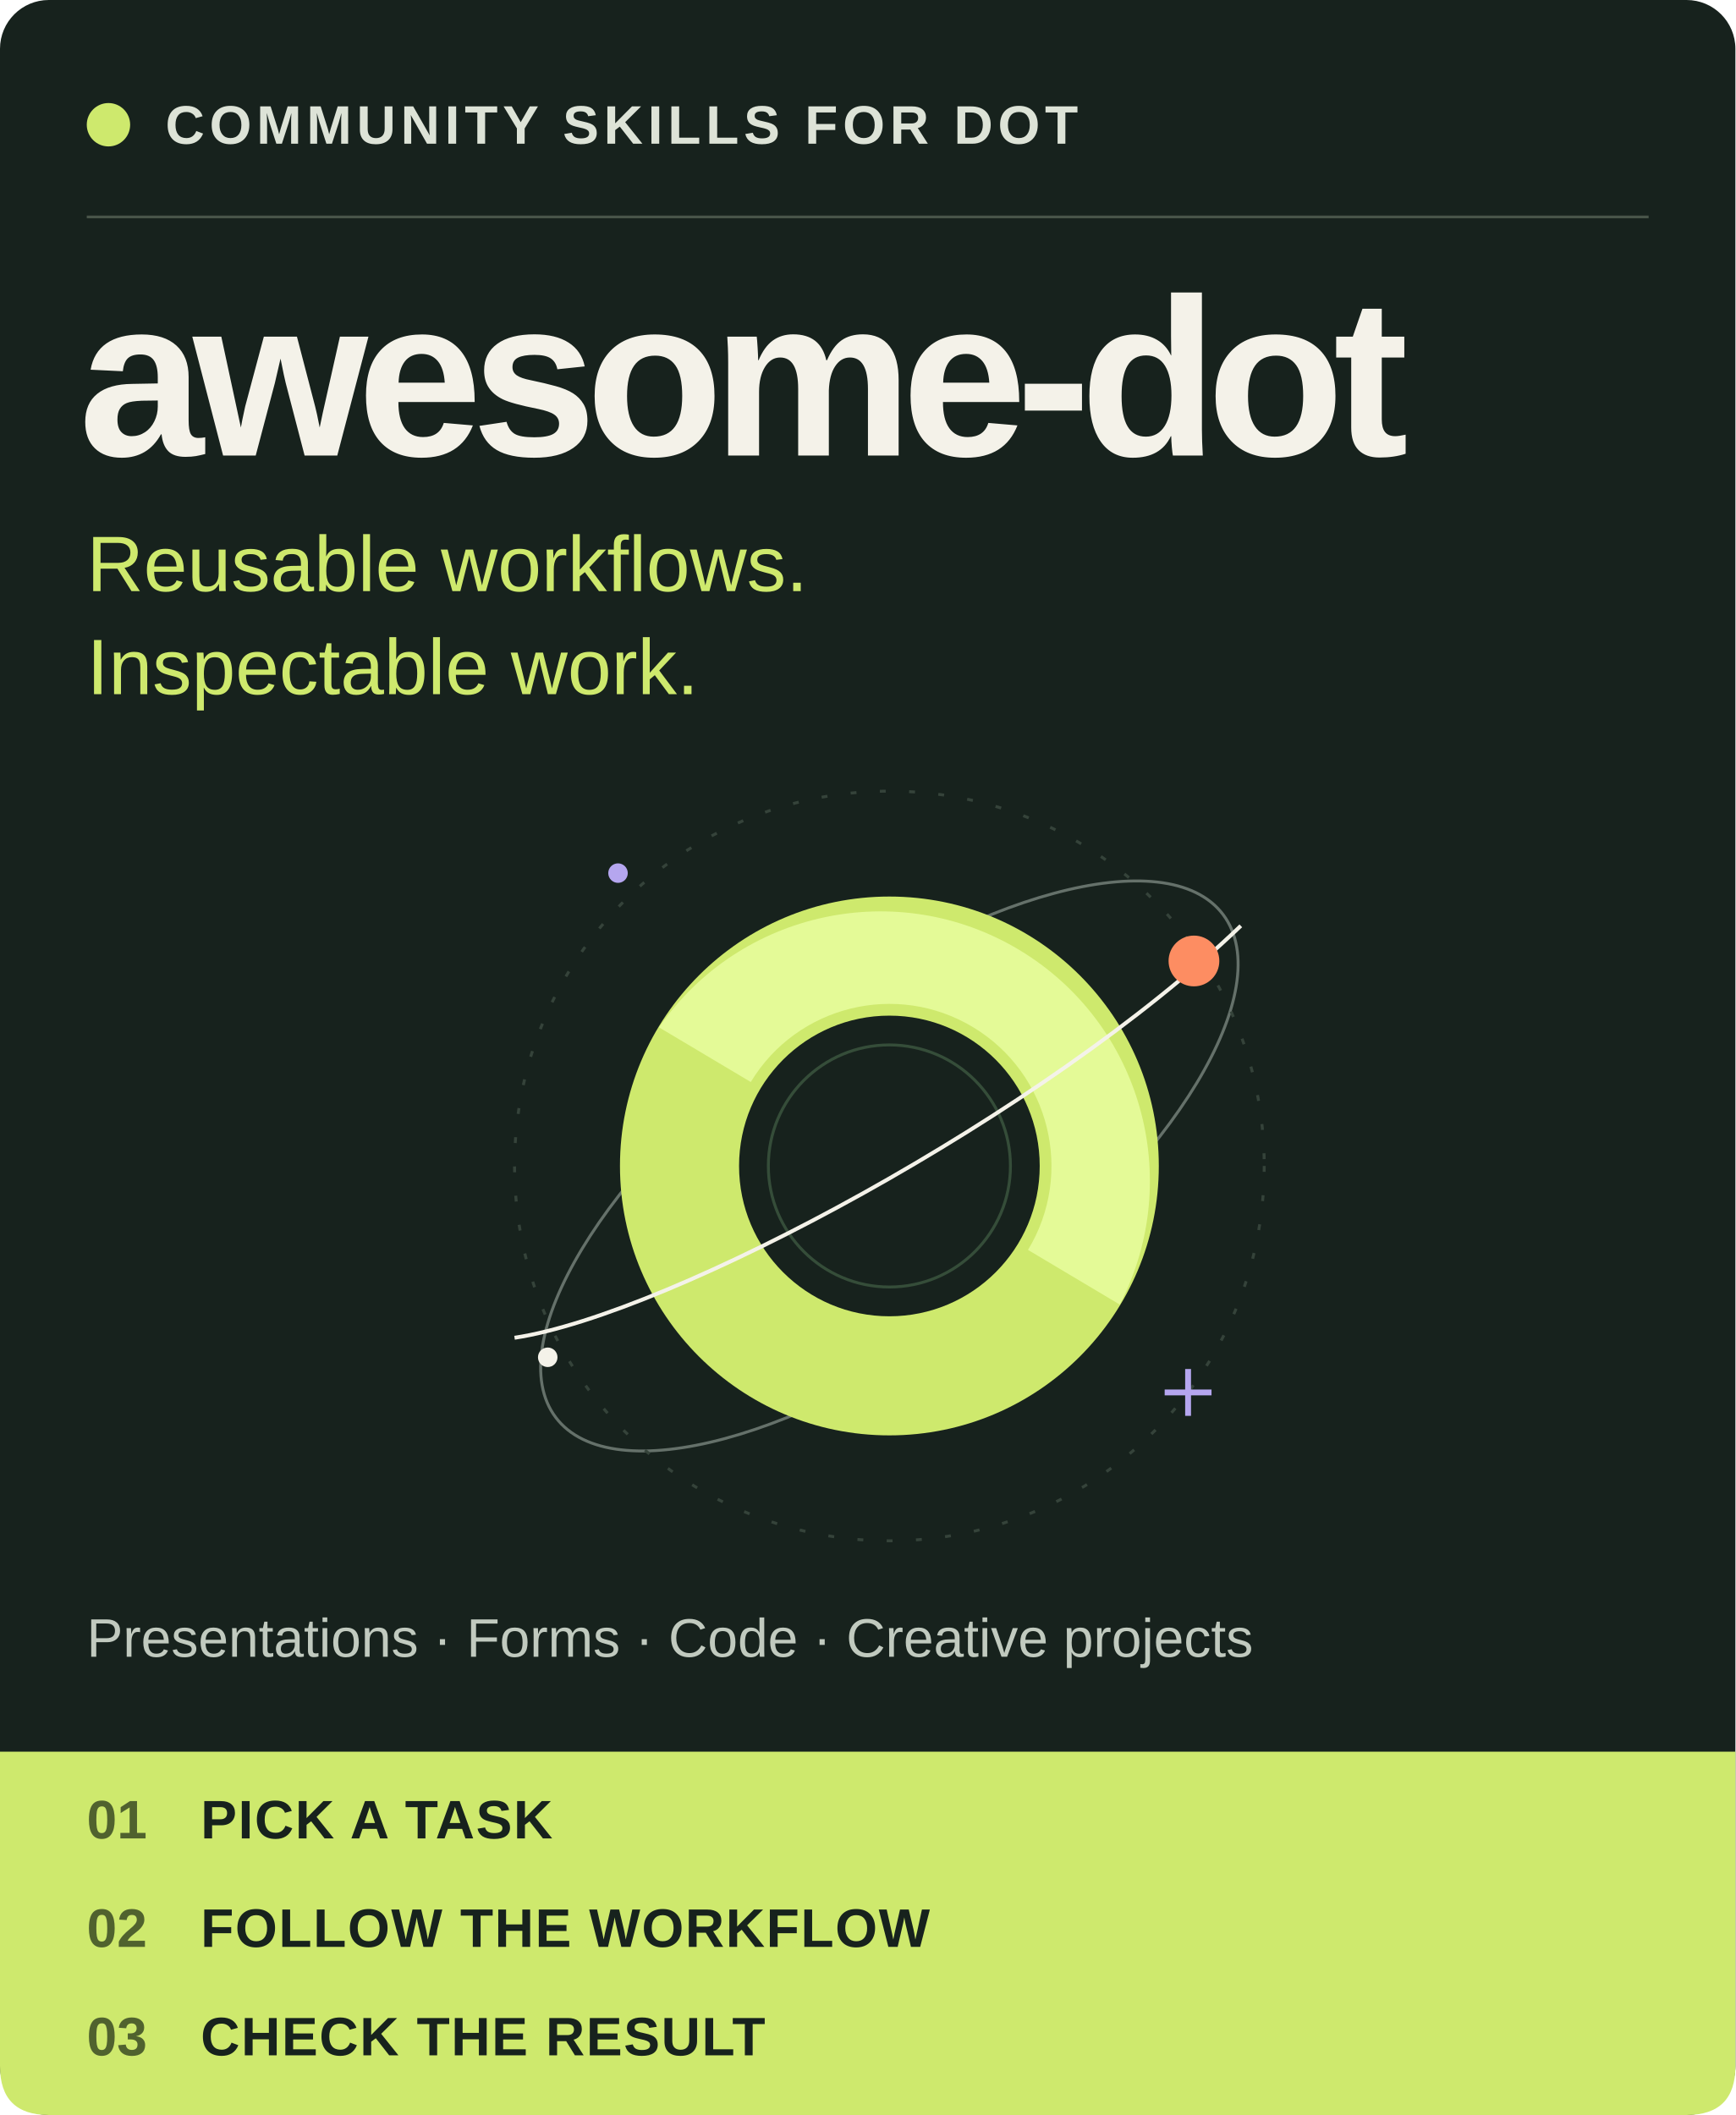
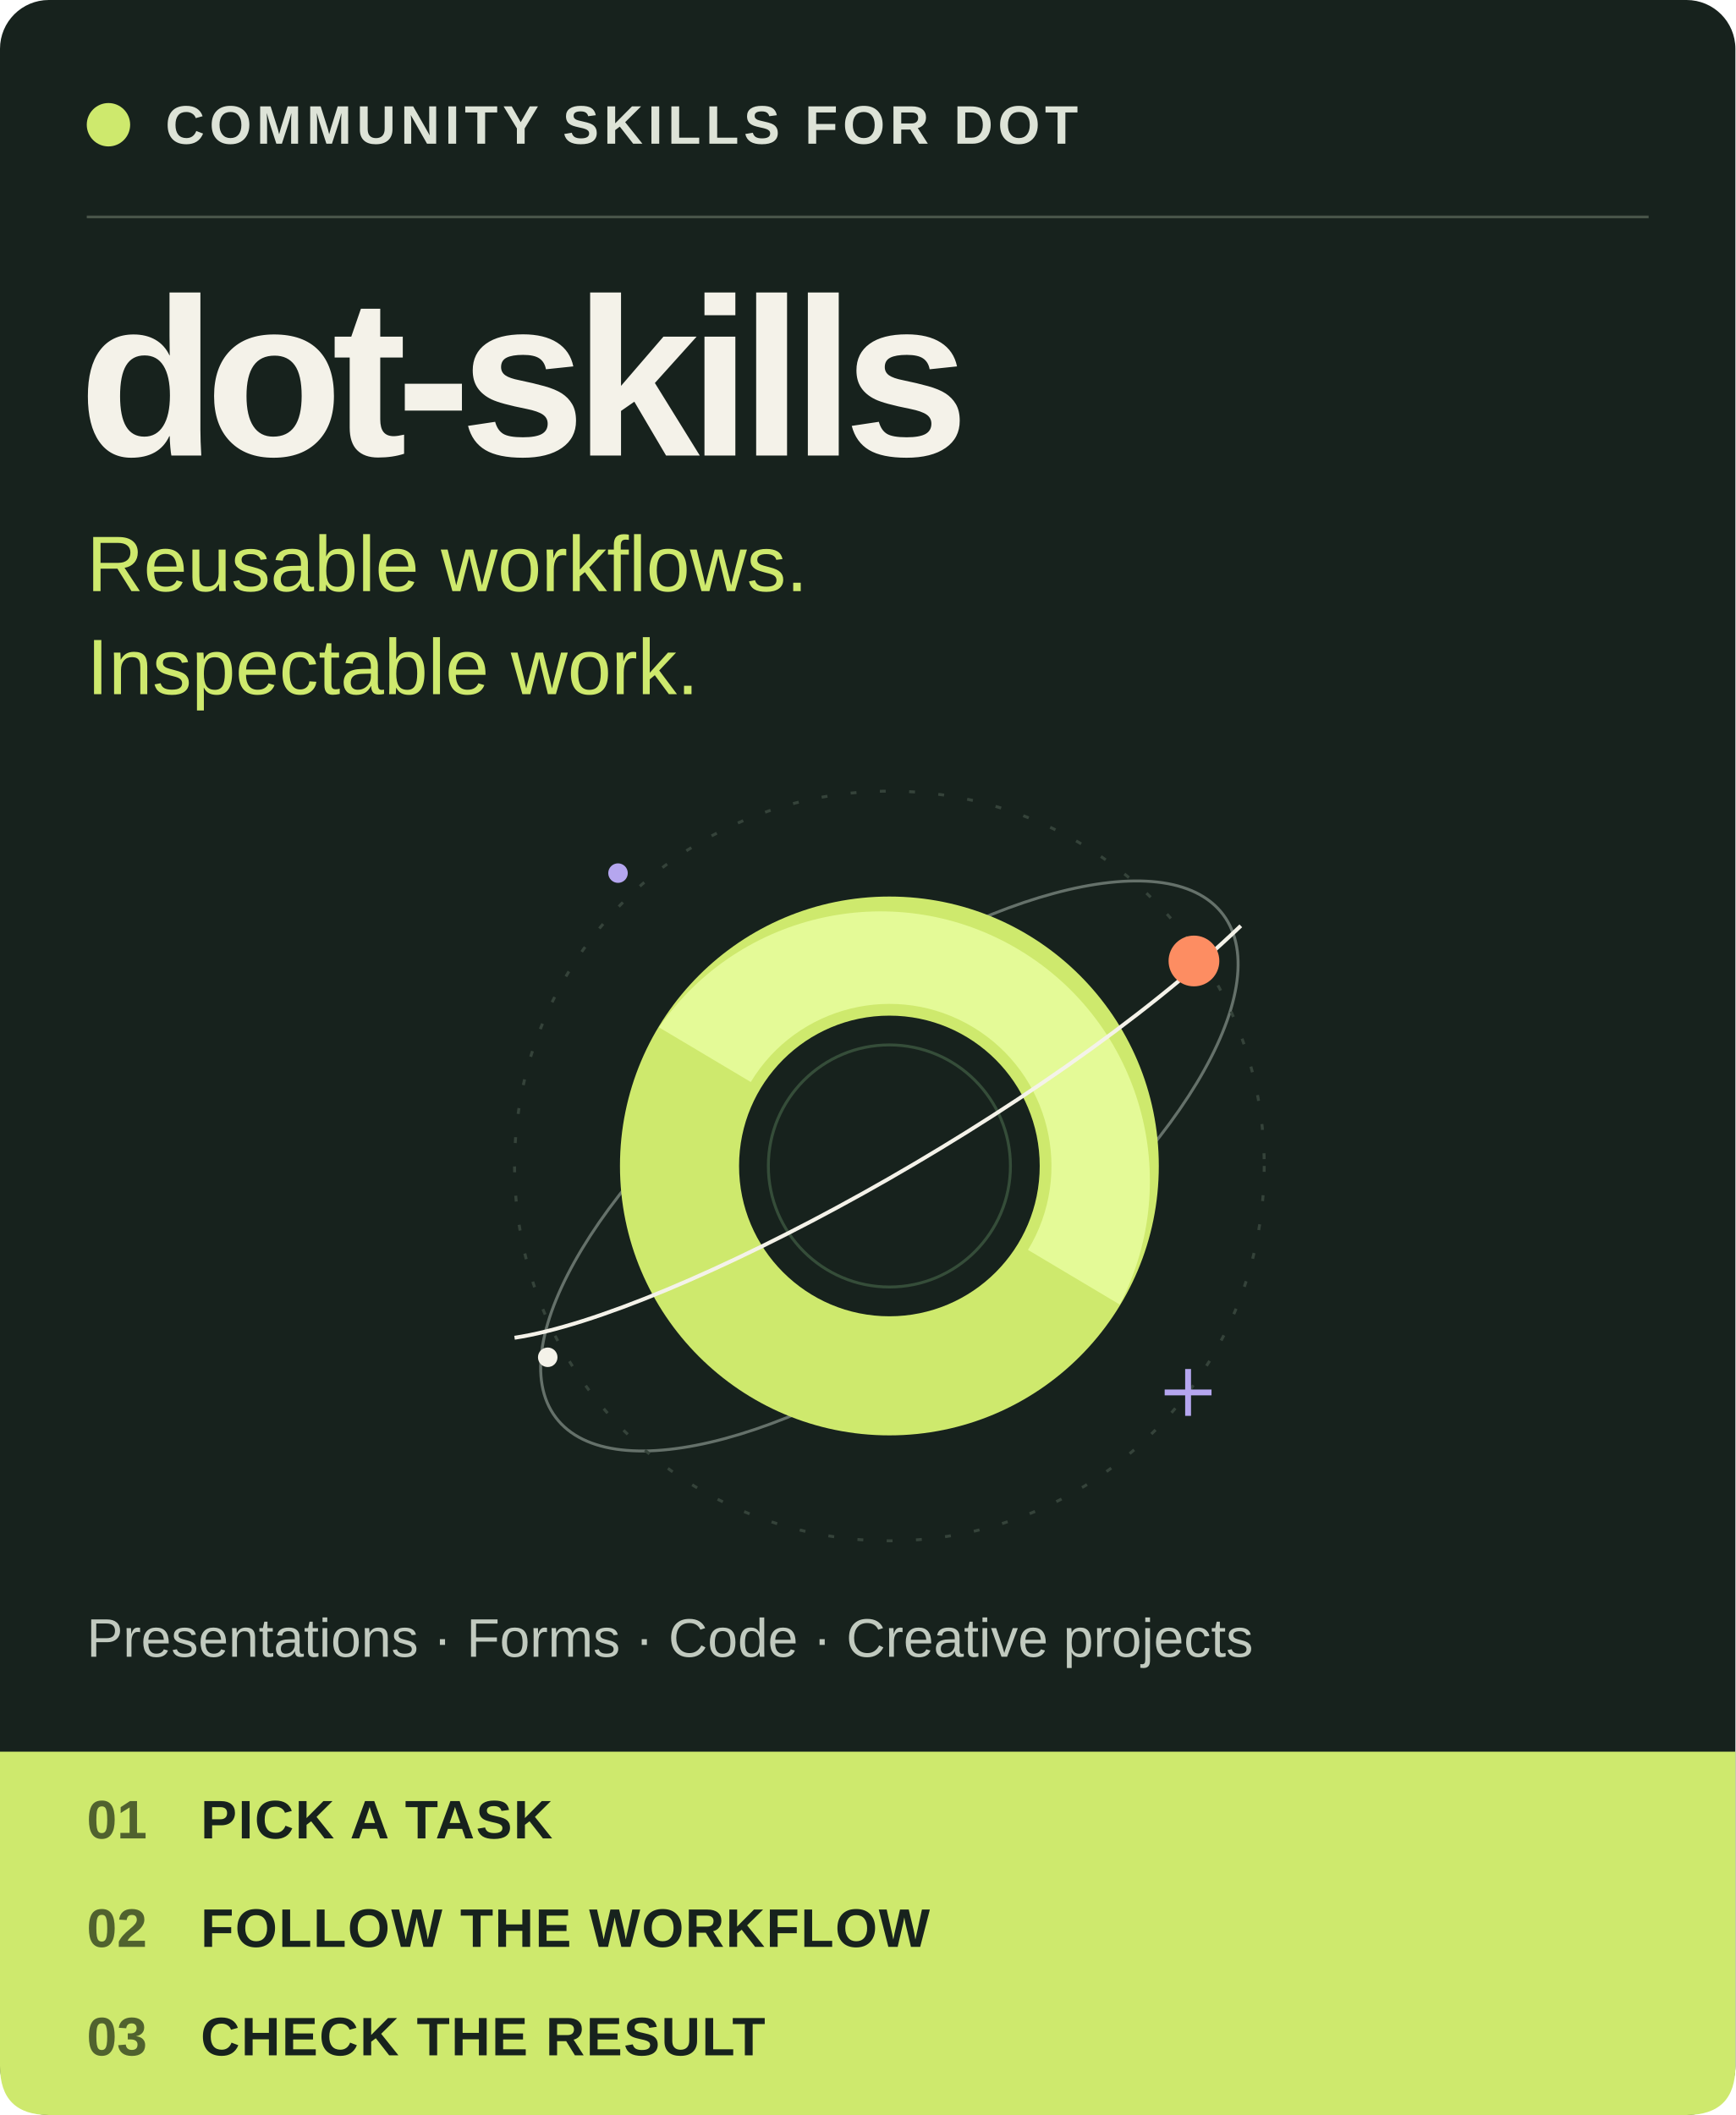
<svg xmlns="http://www.w3.org/2000/svg" width="640" height="780" viewBox="0 0 640 780" role="img" aria-labelledby="title desc">
  <g font-family="Arial, Helvetica, sans-serif">
    <rect width="640" height="780" rx="18" fill="#17221D" />
    <circle cx="40" cy="46" r="8" fill="#CEE96D" />
    <path d="M32 80H608" stroke="#485449" />
    <text x="61" y="53" font-size="20" fill="#DDE3D7" font-weight="700" letter-spacing="1.8">COMMUNITY SKILLS FOR DOT</text>
-     <text x="29" y="168" font-size="83" fill="#F4F2E9" font-weight="700" letter-spacing="-4">awesome-dot</text>
+     <text x="29" y="168" font-size="83" fill="#F4F2E9" font-weight="700" letter-spacing="-4">dot-skills</text>
    <text x="32" y="218" font-size="29" fill="#CEE96D" font-weight="400">Reusable workflows.</text>
    <text x="32" y="256" font-size="29" fill="#CEE96D" font-weight="400">Inspectable work.</text>
    <g transform="translate(328 430) scale(0.72)" aria-hidden="true">
      <ellipse rx="214" ry="86" transform="rotate(-37)" fill="none" stroke="#65716A" stroke-width="1.5" />
      <ellipse rx="192" ry="192" fill="none" stroke="#35433A" stroke-width="1.5" stroke-dasharray="3 12" />
      <circle r="138" fill="#CEE96D" />
      <path d="M-118 -71A138 138 0 0 1 118 71L71 43A83 83 0 0 0-71-43Z" fill="#E4FA97" />
      <circle r="77" fill="#17221D" />
      <circle r="62" fill="none" stroke="#354D39" stroke-width="1.5" />
      <path d="M-192 88C-112 76 80-27 180-123" fill="none" stroke="#F4F2E9" stroke-width="2" />
      <circle cx="156" cy="-105" r="13" fill="#FD8D62" />
      <circle cx="-175" cy="98" r="5" fill="#F4F2E9" />
      <path d="M153 104v24m-12-12h24" stroke="#B5A6EF" stroke-width="3" />
      <circle cx="-139" cy="-150" r="5" fill="#B5A6EF" />
    </g>
    <text x="32" y="611" font-size="20" fill="#C1CABF" font-weight="400">Presentations · Forms · Code · Creative projects</text>
    <path d="M0 646H640V762Q640 780 622 780H18Q0 780 0 762Z" fill="#CEE96D" />
    <text x="32" y="678" font-size="20" fill="#50622E" font-weight="700">01</text>
    <text x="74" y="678" font-size="20" fill="#17221D" font-weight="700" letter-spacing="0.5">PICK A TASK</text>
    <text x="32" y="718" font-size="20" fill="#50622E" font-weight="700">02</text>
    <text x="74" y="718" font-size="20" fill="#17221D" font-weight="700" letter-spacing="0.5">FOLLOW THE WORKFLOW</text>
    <text x="32" y="758" font-size="20" fill="#50622E" font-weight="700">03</text>
    <text x="74" y="758" font-size="20" fill="#17221D" font-weight="700" letter-spacing="0.5">CHECK THE RESULT</text>
  </g>
</svg>
